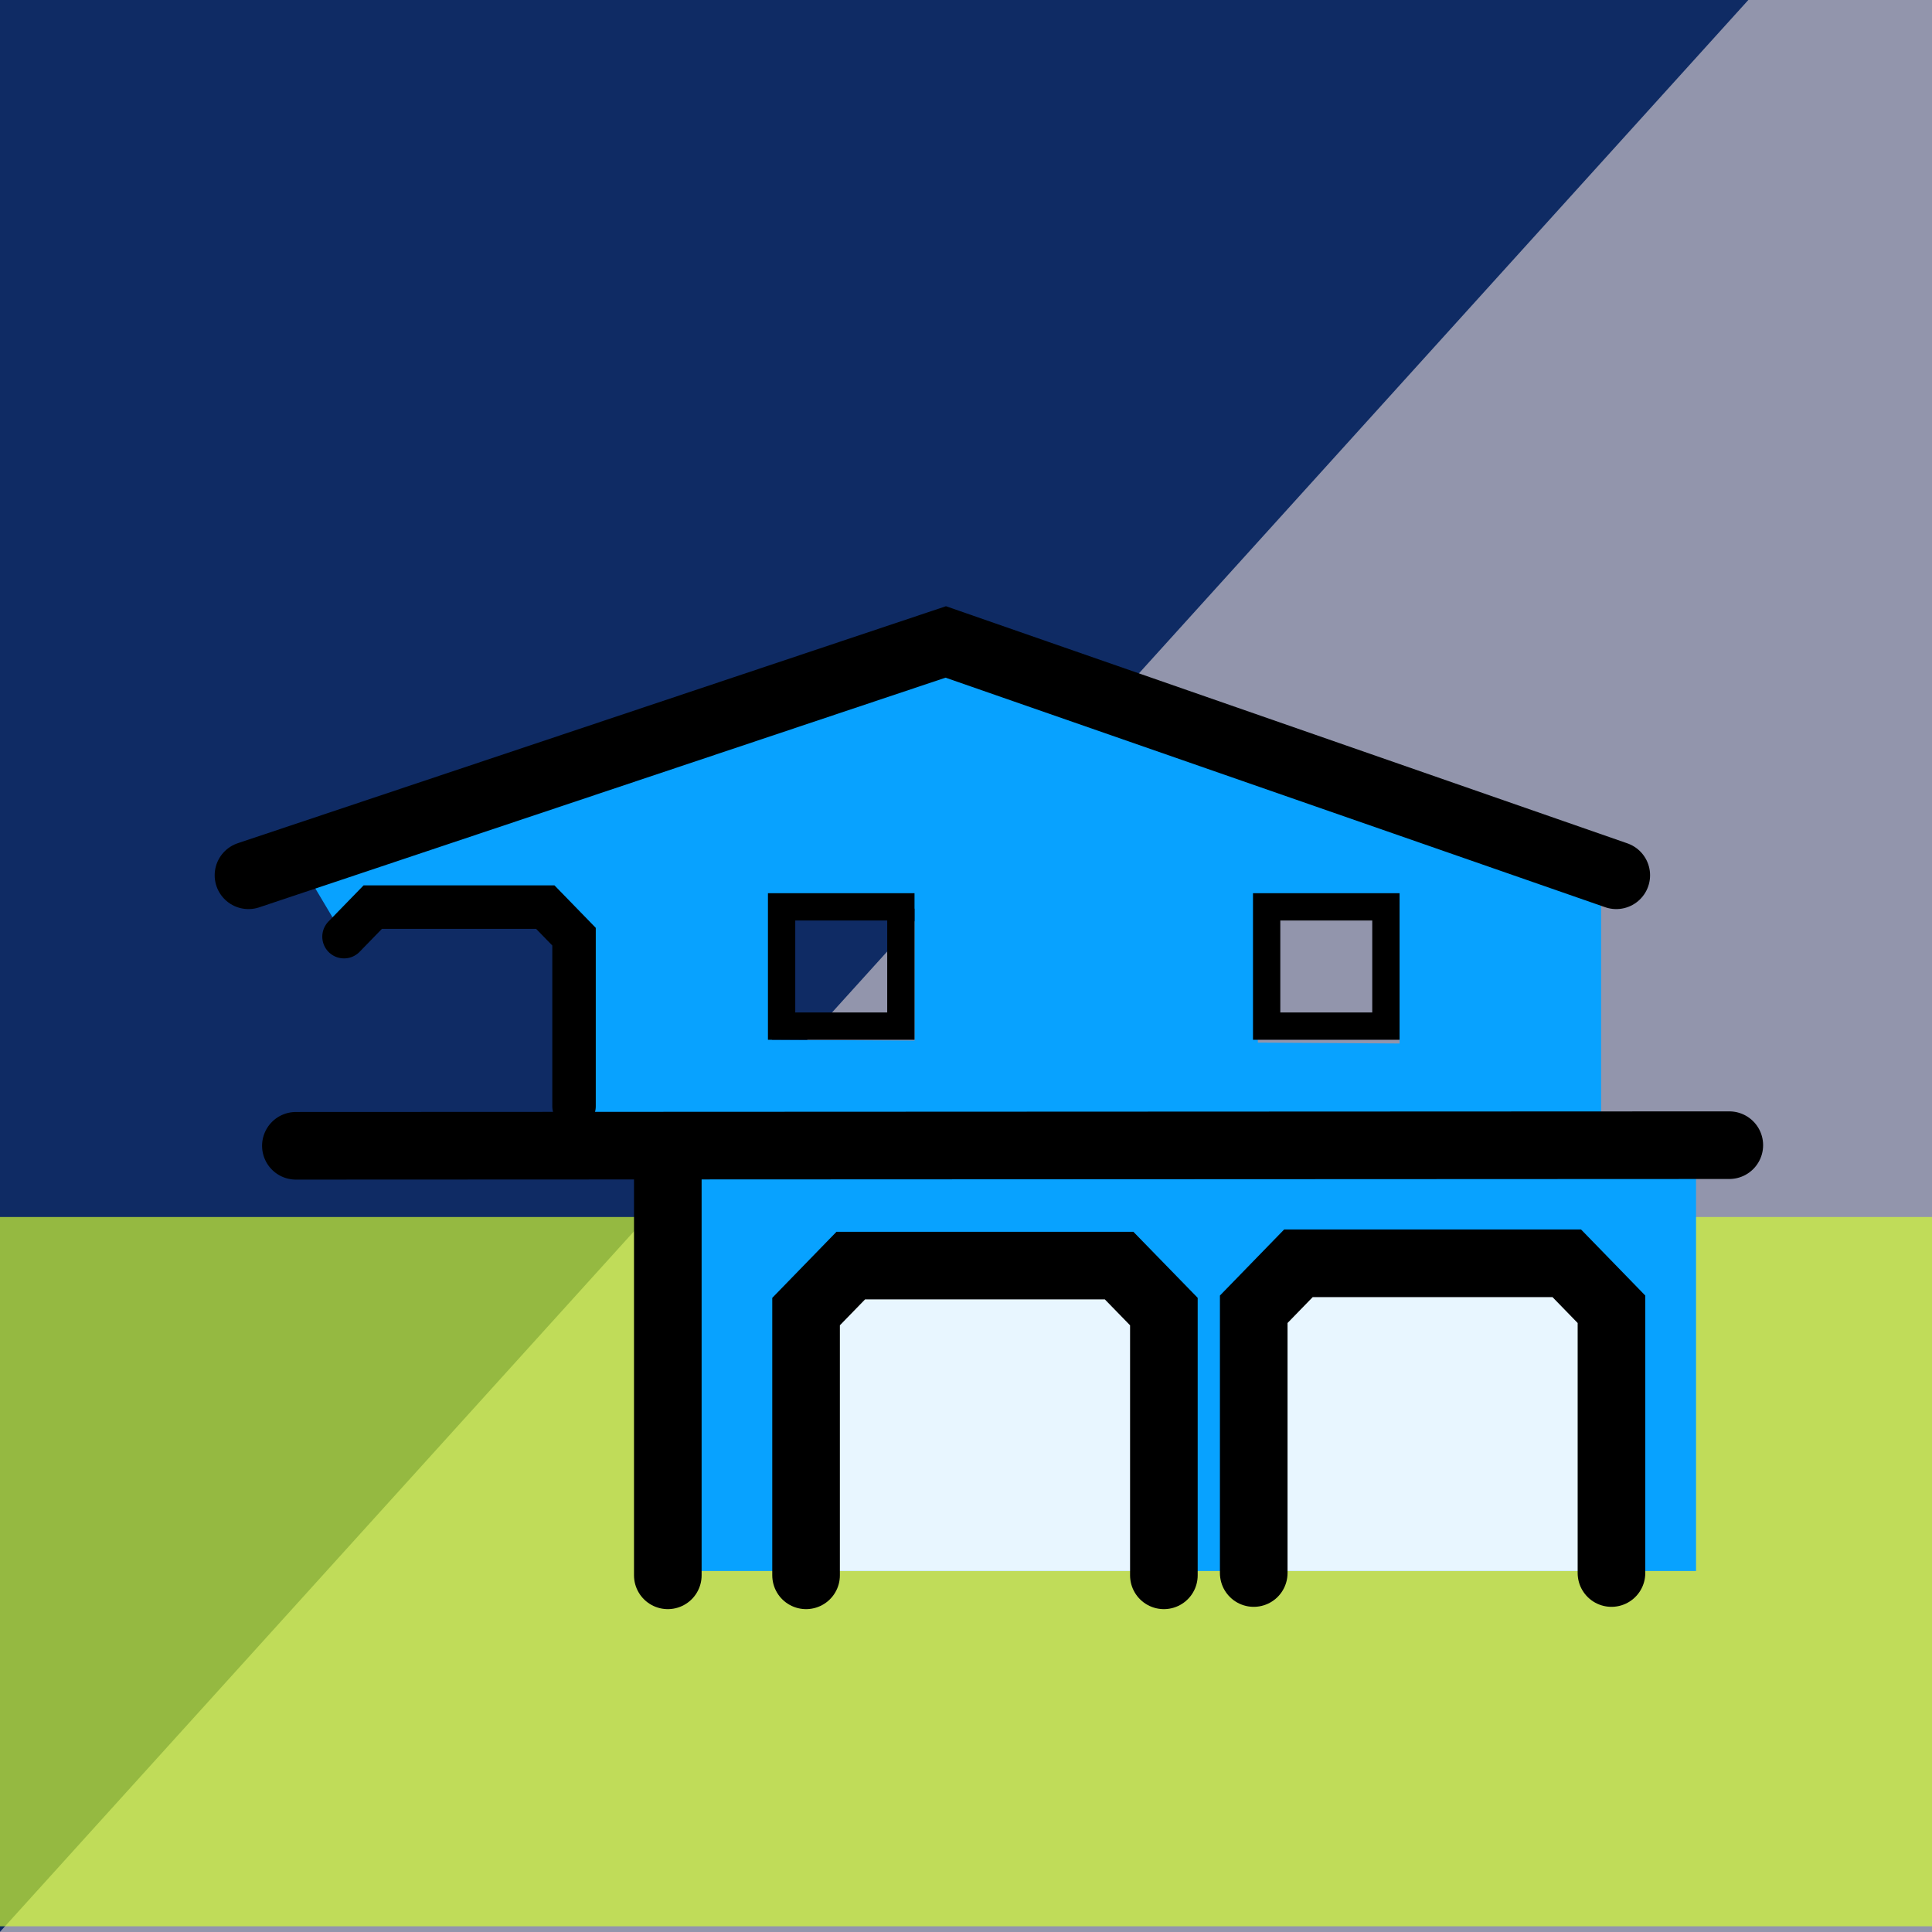
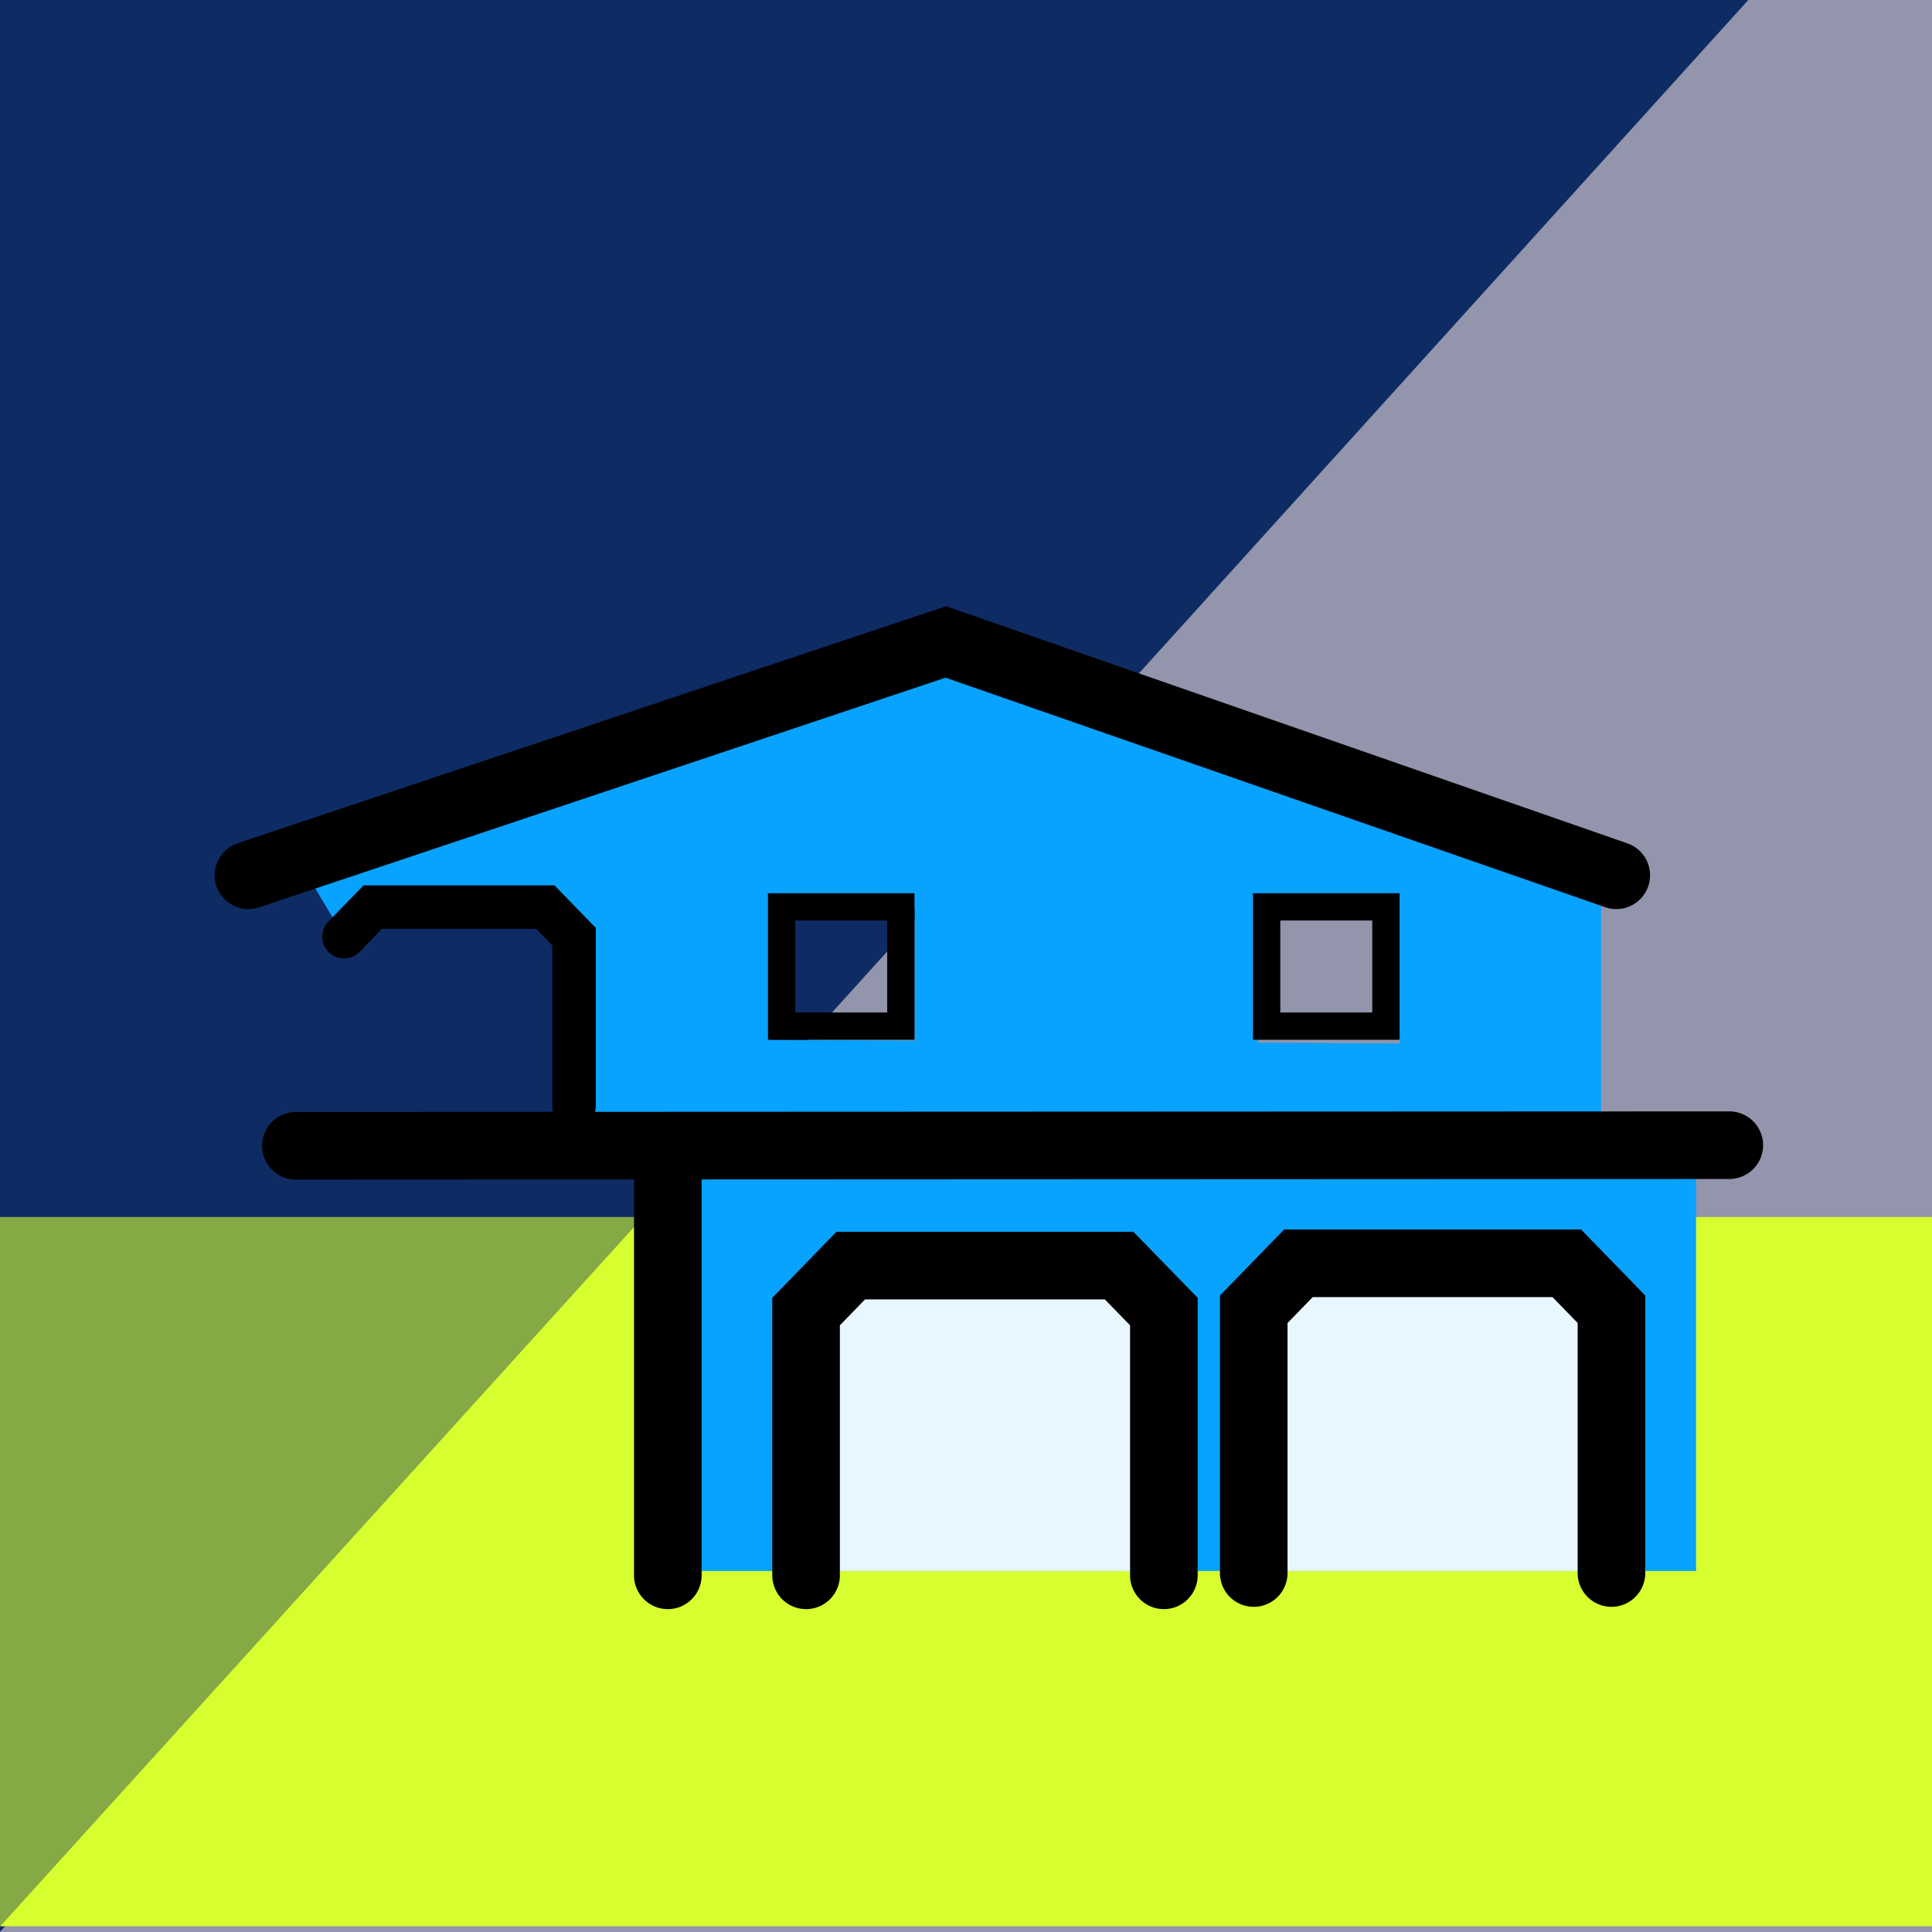
<svg xmlns="http://www.w3.org/2000/svg" width="108" height="108" viewBox="0 0 28.575 28.575" version="1.1" id="svg1" xml:space="preserve">
  <defs id="defs1" />
  <g id="layer3" style="display:inline" transform="matrix(0.2111278,0,0,0.2111278,-0.02578119,0)">
    <rect style="display:inline;fill:#9295ac;fill-opacity:1;stroke:none;stroke-width:0.935;stroke-linecap:round;stroke-dasharray:none;stroke-opacity:1" id="rect10" width="135.467" height="135.467" x="0" y="0" />
    <path id="rect13" style="display:inline;fill:#00205c;fill-opacity:0.897;stroke:none;stroke-width:0.2;stroke-linecap:round" d="M 122.599,0 0,135.467 V 0 Z" />
-     <rect style="display:inline;fill:#d7ff30;fill-opacity:0.668;stroke:none;stroke-width:1.019;stroke-linecap:round;stroke-dasharray:none;stroke-opacity:1" id="rect8" width="135.377" height="49.688" x="0.122" y="85.256" />
+     <path id="rect8" style="display:inline;fill:#d7ff30;fill-opacity:0.591;stroke-width:1.019;stroke-linecap:round" d="M 0.122,85.256 H 45.159 L 0.122,134.943 Z" />
+     <path id="path48" style="display:inline;fill:#d7ff30;fill-opacity:1;stroke-width:1.019;stroke-linecap:round" d="M 45.159,85.256 H 135.499 V 134.943 H 0.122 Z" />
  </g>
  <g id="layer5" style="display:inline">
    <g id="g48" transform="translate(0.5291667,-1.058333)">
      <rect style="fill:#08a2ff;fill-opacity:1;stroke:none;stroke-width:0.995;stroke-linecap:round;stroke-dasharray:none;stroke-opacity:1" id="rect22" width="15.208" height="6.549" x="9.348" y="17.745" />
      <path id="rect23" style="fill:#08a2ff;fill-opacity:1;stroke-width:0.845;stroke-linecap:round" d="m 20.171,13.374 2.981,0.552 v 3.9 l -2.981,-0.364 z" />
      <rect style="fill:#ffffff;fill-opacity:0.904;stroke:none;stroke-width:0.992;stroke-linecap:round;stroke-dasharray:none;stroke-opacity:1" id="rect24" width="4.961" height="4.177" x="11.724" y="20.117" />
      <rect style="fill:#ffffff;fill-opacity:0.906;stroke:none;stroke-width:0.992;stroke-linecap:round;stroke-dasharray:none;stroke-opacity:1" id="rect25" width="4.961" height="4.177" x="18.003" y="20.117" />
      <path id="path28" style="fill:#08a2ff;fill-opacity:1;stroke-width:0.446;stroke-linecap:round" d="m 8.044,12.459 2.823,-1.026 0.026,6.394 H 8.07 L 7.749,14.693 4.984,14.475 4.559,14.912 3.874,13.761 Z" />
      <path id="path29" style="fill:#08a2ff;fill-opacity:1;stroke-width:0.845;stroke-linecap:round" d="m 12.998,13.738 5.077,0.094 v 3.9 l -5.077,0.094 z" />
      <path id="path30" style="fill:#08a2ff;fill-opacity:1;stroke-width:1.181;stroke-linecap:round" d="m 10.829,11.433 2.629,-0.88 7.201,2.319 0.084,1.552 -9.904,0.094 z" />
      <path id="path31" style="fill:#08a2ff;fill-opacity:1;stroke-width:0.938;stroke-linecap:round" d="m 10.829,16.437 10.03,0.059 v 2.43 l -10.03,0.059 z" />
    </g>
  </g>
  <g id="layer4" style="display:inline">
    <g id="g47" transform="translate(0.5291667,-1.058333)">
      <path style="fill:none;fill-opacity:0.756;stroke:#000000;stroke-width:1;stroke-linecap:round;stroke-dasharray:none;stroke-opacity:1" d="M 3.146,14.004 13.459,10.553 23.376,14.004" id="path8" />
      <path style="fill:none;fill-opacity:0.756;stroke:#000000;stroke-width:1;stroke-linecap:round;stroke-dasharray:none;stroke-opacity:1" d="m 3.847,18.005 21.201,-0.009" id="path9" />
      <path style="display:inline;fill:none;fill-opacity:0.756;stroke:#000000;stroke-width:1;stroke-linecap:round;stroke-dasharray:none;stroke-opacity:1" d="m 16.685,24.358 v -3.901 L 16.023,19.777 h -3.969 l -0.661,0.68 v 3.901" id="path13" />
      <path style="fill:none;fill-opacity:0.756;stroke:#000000;stroke-width:1;stroke-linecap:round;stroke-dasharray:none;stroke-opacity:1" d="M 9.348,24.358 V 18.211" id="path14" />
      <path style="display:inline;fill:none;fill-opacity:0.756;stroke:#000000;stroke-width:1;stroke-linecap:round;stroke-dasharray:none;stroke-opacity:1" d="m 23.305,24.324 v -3.901 l -0.661,-0.68 h -3.969 l -0.661,0.68 v 3.901" id="path22" />
      <rect style="fill:none;fill-opacity:0.407;stroke:#000000;stroke-width:0.404;stroke-linecap:round;stroke-dasharray:none;stroke-opacity:1" id="rect27" width="1.764" height="1.764" x="11.031" y="14.471" />
      <rect style="fill:none;fill-opacity:0.407;stroke:#000000;stroke-width:0.404;stroke-linecap:round;stroke-dasharray:none;stroke-opacity:1" id="rect28" width="1.764" height="1.764" x="18.205" y="14.471" />
      <path style="display:inline;fill:none;fill-opacity:0.756;stroke:#000000;stroke-width:0.643;stroke-linecap:round;stroke-dasharray:none;stroke-opacity:1" d="M 7.961,17.421 V 14.912 L 7.536,14.475 H 4.984 l -0.425,0.437" id="path32" />
    </g>
  </g>
</svg>
